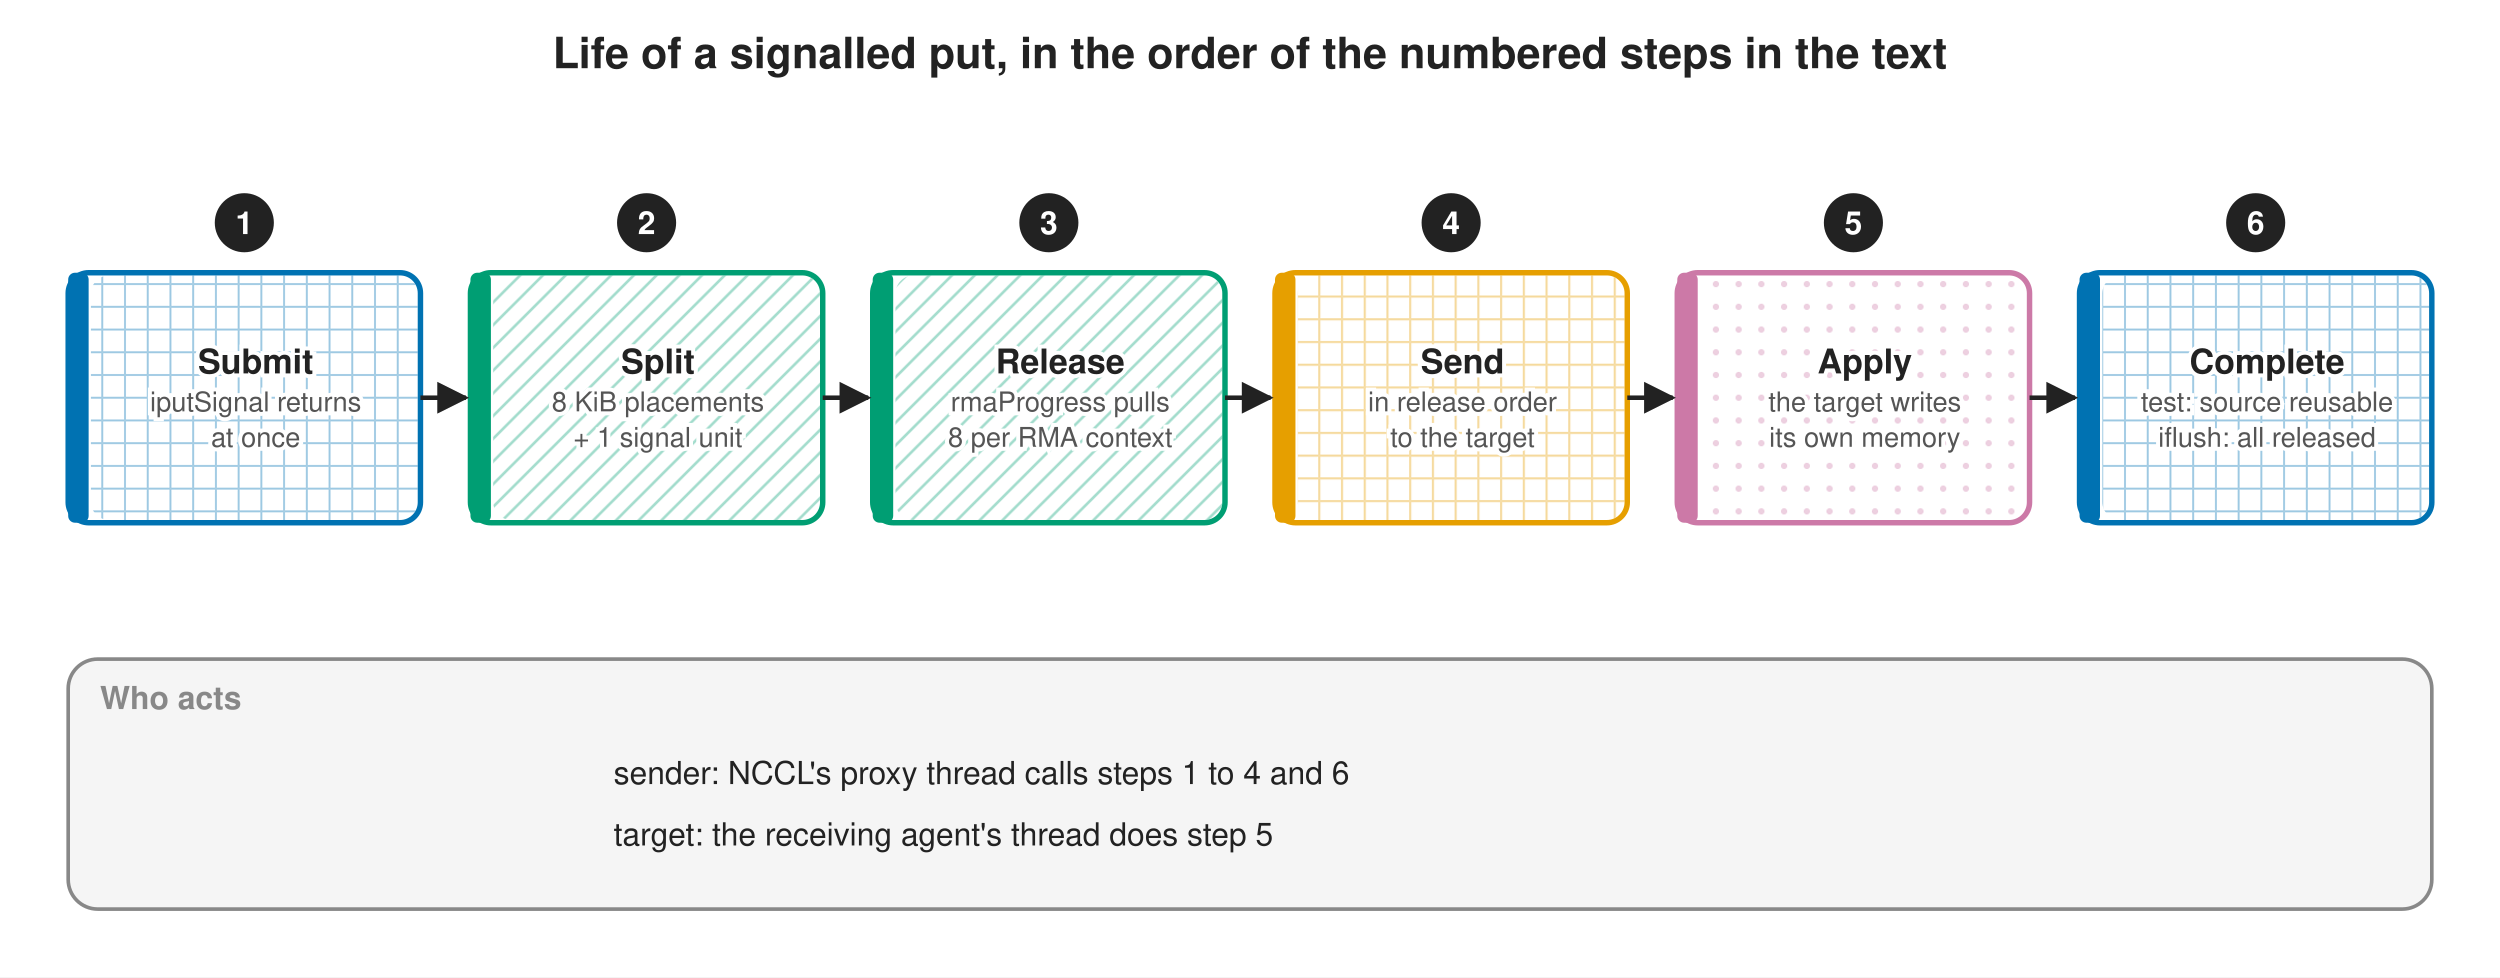
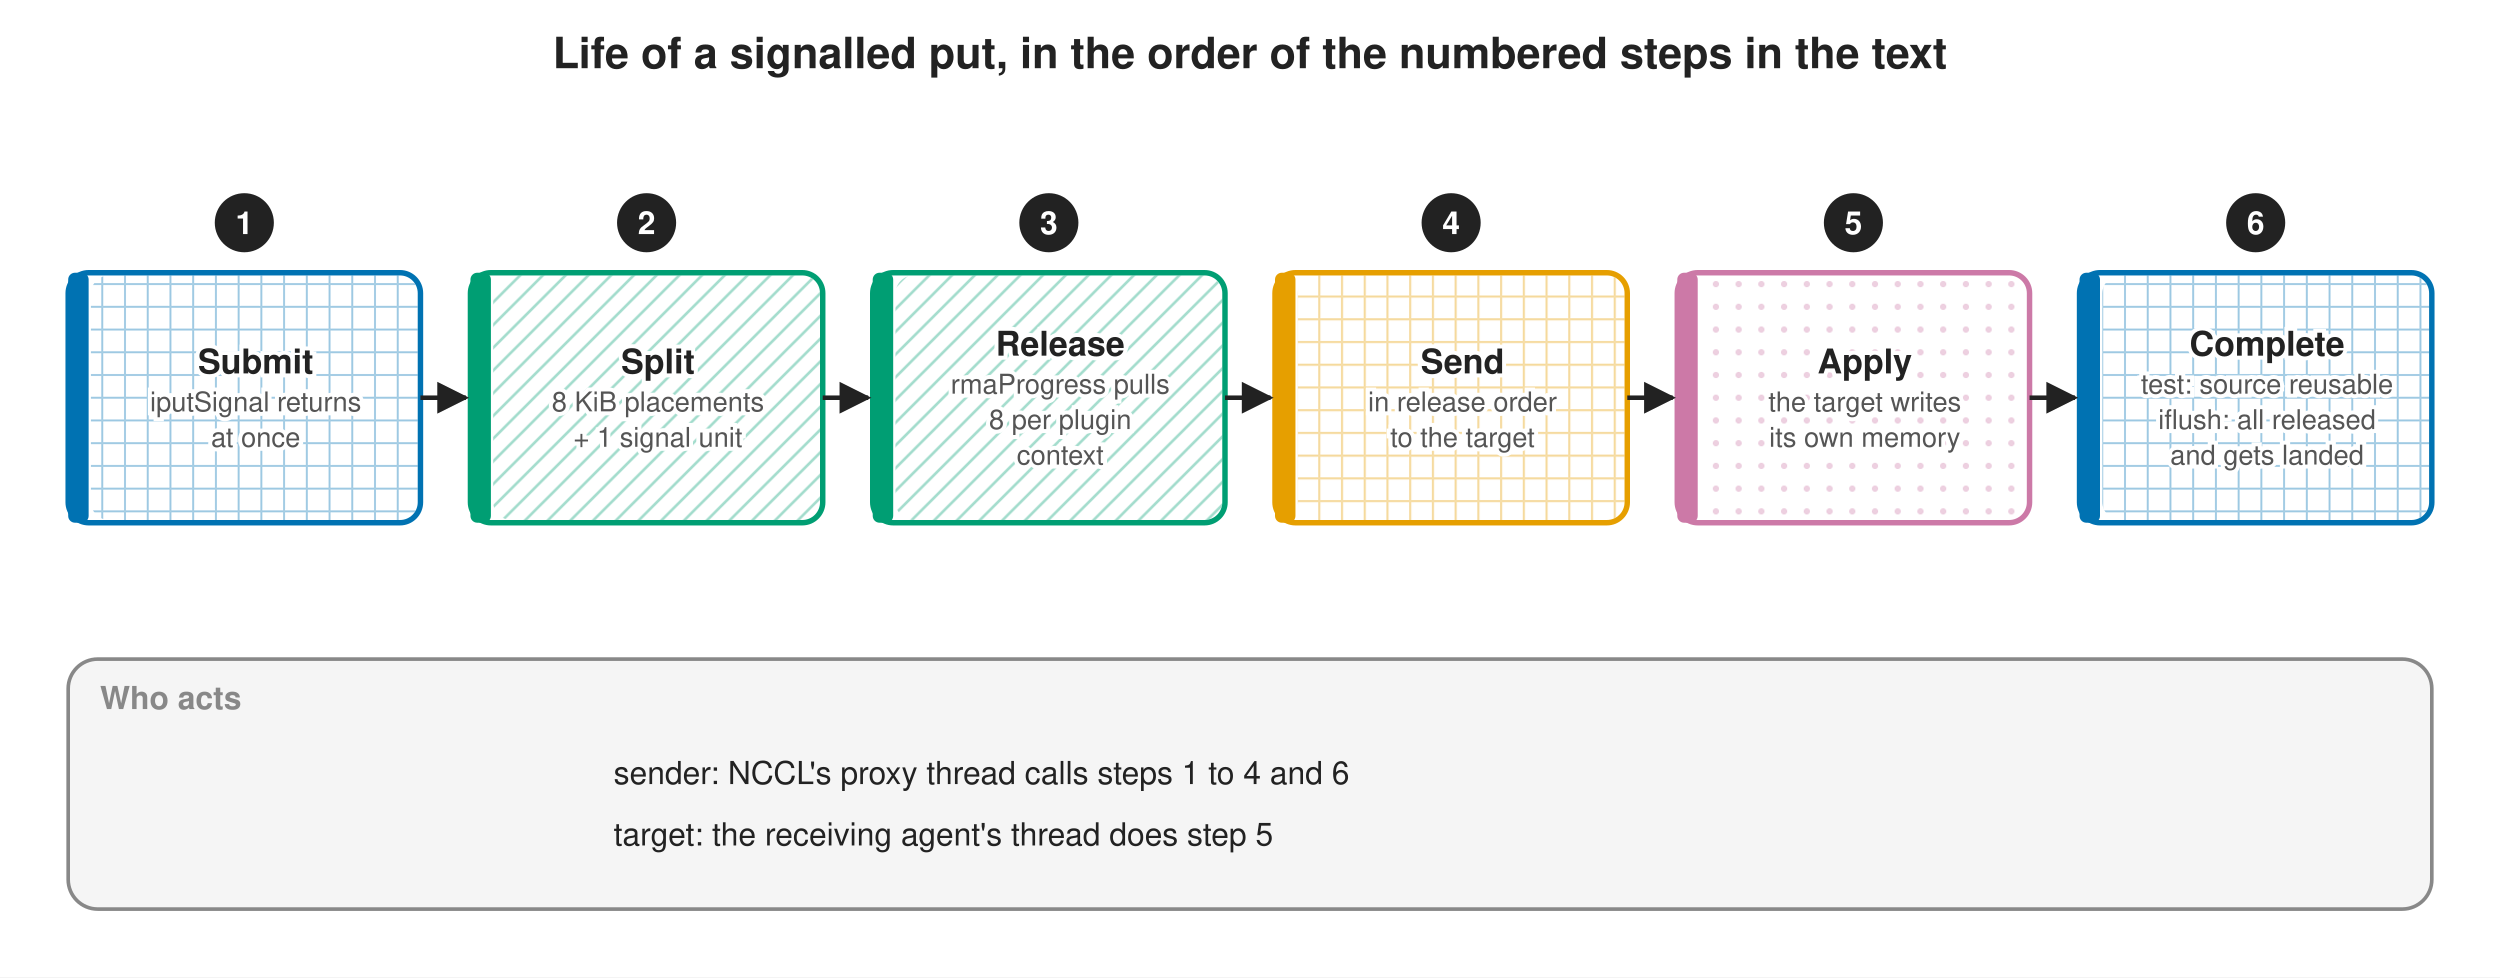
<svg xmlns="http://www.w3.org/2000/svg" width="1100" height="430" viewBox="0 0 1100 430">
  <defs>
    <pattern id="p-nccl" width="10" height="10" patternUnits="userSpaceOnUse">
      <g stroke="#0072B2" opacity="0.35">
        <path d="M0,5 h10 M5,0 v10" stroke-width="0.9" />
      </g>
    </pattern>
    <pattern id="p-sim" width="10" height="10" patternUnits="userSpaceOnUse">
      <g stroke="#009E73" opacity="0.35">
        <path d="M-2,2 l4,-4 M0,10 l10,-10 M8,12 l4,-4" stroke-width="1.2" />
      </g>
    </pattern>
    <marker id="m18" viewBox="0 0 10 10" refX="9" refY="5" markerWidth="7" markerHeight="7" orient="auto-start-reverse">
      <path d="M0,0 L10,5 L0,10 z" fill="#222222" />
    </marker>
-     <marker id="m27" viewBox="0 0 10 10" refX="9" refY="5" markerWidth="7" markerHeight="7" orient="auto-start-reverse">
+     <marker id="m28" viewBox="0 0 10 10" refX="9" refY="5" markerWidth="7" markerHeight="7" orient="auto-start-reverse">
      <path d="M0,0 L10,5 L0,10 z" fill="#222222" />
    </marker>
    <pattern id="p-wire" width="10" height="10" patternUnits="userSpaceOnUse">
      <g stroke="#E69F00" opacity="0.35">
        <path d="M0,0.5 h10 M0.5,0 v10" stroke-width="1.0" />
      </g>
    </pattern>
-     <marker id="m36" viewBox="0 0 10 10" refX="9" refY="5" markerWidth="7" markerHeight="7" orient="auto-start-reverse">
+     <marker id="m37" viewBox="0 0 10 10" refX="9" refY="5" markerWidth="7" markerHeight="7" orient="auto-start-reverse">
      <path d="M0,0 L10,5 L0,10 z" fill="#222222" />
    </marker>
    <pattern id="p-target" width="10" height="10" patternUnits="userSpaceOnUse">
      <g stroke="#CC79A7" opacity="0.35">
        <circle cx="5" cy="5" r="1.4" stroke="none" fill="#CC79A7" />
      </g>
    </pattern>
-     <marker id="m45" viewBox="0 0 10 10" refX="9" refY="5" markerWidth="7" markerHeight="7" orient="auto-start-reverse">
+     <marker id="m46" viewBox="0 0 10 10" refX="9" refY="5" markerWidth="7" markerHeight="7" orient="auto-start-reverse">
      <path d="M0,0 L10,5 L0,10 z" fill="#222222" />
    </marker>
-     <marker id="m54" viewBox="0 0 10 10" refX="9" refY="5" markerWidth="7" markerHeight="7" orient="auto-start-reverse">
+     <marker id="m56" viewBox="0 0 10 10" refX="9" refY="5" markerWidth="7" markerHeight="7" orient="auto-start-reverse">
      <path d="M0,0 L10,5 L0,10 z" fill="#222222" />
    </marker>
  </defs>
  <rect x="0" y="0" width="1100" height="430" fill="#FFFFFF" />
  <text x="550.0" y="30.0" font-family="Helvetica, Arial, 'Hiragino Sans', 'Hiragino Kaku Gothic ProN', 'Noto Sans CJK JP', 'Noto Sans JP', sans-serif" font-size="19" font-weight="bold" text-anchor="middle" fill="#222222">Life of a signalled put, in the order of the numbered steps in the text</text>
  <rect x="30" y="120" width="155" height="110" rx="9" fill="#FFFFFF" stroke="#0072B2" stroke-width="2.4" />
  <rect x="40" y="121.2" width="143.8" height="107.6" rx="8" fill="url(#p-nccl)" />
  <rect x="30" y="120" width="9" height="110" rx="3" fill="#0072B2" />
  <text x="112.5" y="164.3" font-family="Helvetica, Arial, 'Hiragino Sans', 'Hiragino Kaku Gothic ProN', 'Noto Sans CJK JP', 'Noto Sans JP', sans-serif" font-size="15" font-weight="bold" text-anchor="middle" fill="#222222" stroke="#FFFFFF" stroke-width="3.5" paint-order="stroke">Submit</text>
  <text x="112.5" y="181.0" font-family="Helvetica, Arial, 'Hiragino Sans', 'Hiragino Kaku Gothic ProN', 'Noto Sans CJK JP', 'Noto Sans JP', sans-serif" font-size="12" font-weight="normal" text-anchor="middle" fill="#555555" stroke="#FFFFFF" stroke-width="3.5" paint-order="stroke">iputSignal returns</text>
  <text x="112.5" y="196.6" font-family="Helvetica, Arial, 'Hiragino Sans', 'Hiragino Kaku Gothic ProN', 'Noto Sans CJK JP', 'Noto Sans JP', sans-serif" font-size="12" font-weight="normal" text-anchor="middle" fill="#555555" stroke="#FFFFFF" stroke-width="3.5" paint-order="stroke">at once</text>
  <circle cx="107.5" cy="98" r="13" fill="#222222" />
  <text x="107.5" y="103" font-family="Helvetica, Arial, 'Hiragino Sans', 'Hiragino Kaku Gothic ProN', 'Noto Sans CJK JP', 'Noto Sans JP', sans-serif" font-size="14" font-weight="bold" text-anchor="middle" fill="#FFFFFF">1</text>
  <rect x="207" y="120" width="155" height="110" rx="9" fill="#FFFFFF" stroke="#009E73" stroke-width="2.4" />
  <rect x="217" y="121.2" width="143.8" height="107.6" rx="8" fill="url(#p-sim)" />
  <rect x="207" y="120" width="9" height="110" rx="3" fill="#009E73" />
  <text x="289.5" y="164.3" font-family="Helvetica, Arial, 'Hiragino Sans', 'Hiragino Kaku Gothic ProN', 'Noto Sans CJK JP', 'Noto Sans JP', sans-serif" font-size="15" font-weight="bold" text-anchor="middle" fill="#222222" stroke="#FFFFFF" stroke-width="3.5" paint-order="stroke">Split</text>
  <text x="289.5" y="181.0" font-family="Helvetica, Arial, 'Hiragino Sans', 'Hiragino Kaku Gothic ProN', 'Noto Sans CJK JP', 'Noto Sans JP', sans-serif" font-size="12" font-weight="normal" text-anchor="middle" fill="#555555" stroke="#FFFFFF" stroke-width="3.5" paint-order="stroke">8 KiB placements</text>
  <text x="289.5" y="196.6" font-family="Helvetica, Arial, 'Hiragino Sans', 'Hiragino Kaku Gothic ProN', 'Noto Sans CJK JP', 'Noto Sans JP', sans-serif" font-size="12" font-weight="normal" text-anchor="middle" fill="#555555" stroke="#FFFFFF" stroke-width="3.5" paint-order="stroke">+ 1 signal unit</text>
  <circle cx="284.5" cy="98" r="13" fill="#222222" />
  <text x="284.5" y="103" font-family="Helvetica, Arial, 'Hiragino Sans', 'Hiragino Kaku Gothic ProN', 'Noto Sans CJK JP', 'Noto Sans JP', sans-serif" font-size="14" font-weight="bold" text-anchor="middle" fill="#FFFFFF">2</text>
  <line x1="185" y1="175" x2="205" y2="175" stroke="#222222" stroke-width="2.0" marker-end="url(#m18)" />
  <rect x="384" y="120" width="155" height="110" rx="9" fill="#FFFFFF" stroke="#009E73" stroke-width="2.4" />
  <rect x="394" y="121.2" width="143.8" height="107.6" rx="8" fill="url(#p-sim)" />
  <rect x="384" y="120" width="9" height="110" rx="3" fill="#009E73" />
-   <text x="466.5" y="164.3" font-family="Helvetica, Arial, 'Hiragino Sans', 'Hiragino Kaku Gothic ProN', 'Noto Sans CJK JP', 'Noto Sans JP', sans-serif" font-size="15" font-weight="bold" text-anchor="middle" fill="#222222" stroke="#FFFFFF" stroke-width="3.5" paint-order="stroke">Release</text>
-   <text x="466.5" y="181.0" font-family="Helvetica, Arial, 'Hiragino Sans', 'Hiragino Kaku Gothic ProN', 'Noto Sans CJK JP', 'Noto Sans JP', sans-serif" font-size="12" font-weight="normal" text-anchor="middle" fill="#555555" stroke="#FFFFFF" stroke-width="3.5" paint-order="stroke">rmaProgress pulls</text>
-   <text x="466.5" y="196.6" font-family="Helvetica, Arial, 'Hiragino Sans', 'Hiragino Kaku Gothic ProN', 'Noto Sans CJK JP', 'Noto Sans JP', sans-serif" font-size="12" font-weight="normal" text-anchor="middle" fill="#555555" stroke="#FFFFFF" stroke-width="3.5" paint-order="stroke">8 per RMA context</text>
+   <text x="466.5" y="156.5" font-family="Helvetica, Arial, 'Hiragino Sans', 'Hiragino Kaku Gothic ProN', 'Noto Sans CJK JP', 'Noto Sans JP', sans-serif" font-size="15" font-weight="bold" text-anchor="middle" fill="#222222" stroke="#FFFFFF" stroke-width="3.5" paint-order="stroke">Release</text>
+   <text x="466.5" y="173.2" font-family="Helvetica, Arial, 'Hiragino Sans', 'Hiragino Kaku Gothic ProN', 'Noto Sans CJK JP', 'Noto Sans JP', sans-serif" font-size="12" font-weight="normal" text-anchor="middle" fill="#555555" stroke="#FFFFFF" stroke-width="3.5" paint-order="stroke">rmaProgress pulls</text>
+   <text x="466.5" y="188.8" font-family="Helvetica, Arial, 'Hiragino Sans', 'Hiragino Kaku Gothic ProN', 'Noto Sans CJK JP', 'Noto Sans JP', sans-serif" font-size="12" font-weight="normal" text-anchor="middle" fill="#555555" stroke="#FFFFFF" stroke-width="3.5" paint-order="stroke">8 per plugin</text>
+   <text x="466.5" y="204.4" font-family="Helvetica, Arial, 'Hiragino Sans', 'Hiragino Kaku Gothic ProN', 'Noto Sans CJK JP', 'Noto Sans JP', sans-serif" font-size="12" font-weight="normal" text-anchor="middle" fill="#555555" stroke="#FFFFFF" stroke-width="3.5" paint-order="stroke">context</text>
  <circle cx="461.5" cy="98" r="13" fill="#222222" />
  <text x="461.5" y="103" font-family="Helvetica, Arial, 'Hiragino Sans', 'Hiragino Kaku Gothic ProN', 'Noto Sans CJK JP', 'Noto Sans JP', sans-serif" font-size="14" font-weight="bold" text-anchor="middle" fill="#FFFFFF">3</text>
-   <line x1="362" y1="175" x2="382" y2="175" stroke="#222222" stroke-width="2.0" marker-end="url(#m27)" />
+   <line x1="362" y1="175" x2="382" y2="175" stroke="#222222" stroke-width="2.0" marker-end="url(#m28)" />
  <rect x="561" y="120" width="155" height="110" rx="9" fill="#FFFFFF" stroke="#E69F00" stroke-width="2.4" />
  <rect x="571" y="121.2" width="143.8" height="107.6" rx="8" fill="url(#p-wire)" />
  <rect x="561" y="120" width="9" height="110" rx="3" fill="#E69F00" />
  <text x="643.5" y="164.3" font-family="Helvetica, Arial, 'Hiragino Sans', 'Hiragino Kaku Gothic ProN', 'Noto Sans CJK JP', 'Noto Sans JP', sans-serif" font-size="15" font-weight="bold" text-anchor="middle" fill="#222222" stroke="#FFFFFF" stroke-width="3.5" paint-order="stroke">Send</text>
  <text x="643.5" y="181.0" font-family="Helvetica, Arial, 'Hiragino Sans', 'Hiragino Kaku Gothic ProN', 'Noto Sans CJK JP', 'Noto Sans JP', sans-serif" font-size="12" font-weight="normal" text-anchor="middle" fill="#555555" stroke="#FFFFFF" stroke-width="3.5" paint-order="stroke">in release order</text>
  <text x="643.5" y="196.6" font-family="Helvetica, Arial, 'Hiragino Sans', 'Hiragino Kaku Gothic ProN', 'Noto Sans CJK JP', 'Noto Sans JP', sans-serif" font-size="12" font-weight="normal" text-anchor="middle" fill="#555555" stroke="#FFFFFF" stroke-width="3.5" paint-order="stroke">to the target</text>
  <circle cx="638.5" cy="98" r="13" fill="#222222" />
  <text x="638.5" y="103" font-family="Helvetica, Arial, 'Hiragino Sans', 'Hiragino Kaku Gothic ProN', 'Noto Sans CJK JP', 'Noto Sans JP', sans-serif" font-size="14" font-weight="bold" text-anchor="middle" fill="#FFFFFF">4</text>
-   <line x1="539" y1="175" x2="559" y2="175" stroke="#222222" stroke-width="2.0" marker-end="url(#m36)" />
+   <line x1="539" y1="175" x2="559" y2="175" stroke="#222222" stroke-width="2.0" marker-end="url(#m37)" />
  <rect x="738" y="120" width="155" height="110" rx="9" fill="#FFFFFF" stroke="#CC79A7" stroke-width="2.4" />
  <rect x="748" y="121.2" width="143.8" height="107.6" rx="8" fill="url(#p-target)" />
  <rect x="738" y="120" width="9" height="110" rx="3" fill="#CC79A7" />
  <text x="820.5" y="164.3" font-family="Helvetica, Arial, 'Hiragino Sans', 'Hiragino Kaku Gothic ProN', 'Noto Sans CJK JP', 'Noto Sans JP', sans-serif" font-size="15" font-weight="bold" text-anchor="middle" fill="#222222" stroke="#FFFFFF" stroke-width="3.5" paint-order="stroke">Apply</text>
  <text x="820.5" y="181.0" font-family="Helvetica, Arial, 'Hiragino Sans', 'Hiragino Kaku Gothic ProN', 'Noto Sans CJK JP', 'Noto Sans JP', sans-serif" font-size="12" font-weight="normal" text-anchor="middle" fill="#555555" stroke="#FFFFFF" stroke-width="3.5" paint-order="stroke">the target writes</text>
  <text x="820.5" y="196.6" font-family="Helvetica, Arial, 'Hiragino Sans', 'Hiragino Kaku Gothic ProN', 'Noto Sans CJK JP', 'Noto Sans JP', sans-serif" font-size="12" font-weight="normal" text-anchor="middle" fill="#555555" stroke="#FFFFFF" stroke-width="3.5" paint-order="stroke">its own memory</text>
  <circle cx="815.5" cy="98" r="13" fill="#222222" />
  <text x="815.5" y="103" font-family="Helvetica, Arial, 'Hiragino Sans', 'Hiragino Kaku Gothic ProN', 'Noto Sans CJK JP', 'Noto Sans JP', sans-serif" font-size="14" font-weight="bold" text-anchor="middle" fill="#FFFFFF">5</text>
-   <line x1="716" y1="175" x2="736" y2="175" stroke="#222222" stroke-width="2.0" marker-end="url(#m45)" />
+   <line x1="716" y1="175" x2="736" y2="175" stroke="#222222" stroke-width="2.0" marker-end="url(#m46)" />
  <rect x="915" y="120" width="155" height="110" rx="9" fill="#FFFFFF" stroke="#0072B2" stroke-width="2.4" />
  <rect x="925" y="121.2" width="143.8" height="107.6" rx="8" fill="url(#p-nccl)" />
  <rect x="915" y="120" width="9" height="110" rx="3" fill="#0072B2" />
-   <text x="997.5" y="164.3" font-family="Helvetica, Arial, 'Hiragino Sans', 'Hiragino Kaku Gothic ProN', 'Noto Sans CJK JP', 'Noto Sans JP', sans-serif" font-size="15" font-weight="bold" text-anchor="middle" fill="#222222" stroke="#FFFFFF" stroke-width="3.5" paint-order="stroke">Complete</text>
-   <text x="997.5" y="181.0" font-family="Helvetica, Arial, 'Hiragino Sans', 'Hiragino Kaku Gothic ProN', 'Noto Sans CJK JP', 'Noto Sans JP', sans-serif" font-size="12" font-weight="normal" text-anchor="middle" fill="#555555" stroke="#FFFFFF" stroke-width="3.5" paint-order="stroke">test: source reusable</text>
-   <text x="997.5" y="196.6" font-family="Helvetica, Arial, 'Hiragino Sans', 'Hiragino Kaku Gothic ProN', 'Noto Sans CJK JP', 'Noto Sans JP', sans-serif" font-size="12" font-weight="normal" text-anchor="middle" fill="#555555" stroke="#FFFFFF" stroke-width="3.5" paint-order="stroke">iflush: all released</text>
+   <text x="997.5" y="156.5" font-family="Helvetica, Arial, 'Hiragino Sans', 'Hiragino Kaku Gothic ProN', 'Noto Sans CJK JP', 'Noto Sans JP', sans-serif" font-size="15" font-weight="bold" text-anchor="middle" fill="#222222" stroke="#FFFFFF" stroke-width="3.5" paint-order="stroke">Complete</text>
+   <text x="997.5" y="173.2" font-family="Helvetica, Arial, 'Hiragino Sans', 'Hiragino Kaku Gothic ProN', 'Noto Sans CJK JP', 'Noto Sans JP', sans-serif" font-size="12" font-weight="normal" text-anchor="middle" fill="#555555" stroke="#FFFFFF" stroke-width="3.5" paint-order="stroke">test: source reusable</text>
+   <text x="997.5" y="188.8" font-family="Helvetica, Arial, 'Hiragino Sans', 'Hiragino Kaku Gothic ProN', 'Noto Sans CJK JP', 'Noto Sans JP', sans-serif" font-size="12" font-weight="normal" text-anchor="middle" fill="#555555" stroke="#FFFFFF" stroke-width="3.5" paint-order="stroke">iflush: all released</text>
+   <text x="997.5" y="204.4" font-family="Helvetica, Arial, 'Hiragino Sans', 'Hiragino Kaku Gothic ProN', 'Noto Sans CJK JP', 'Noto Sans JP', sans-serif" font-size="12" font-weight="normal" text-anchor="middle" fill="#555555" stroke="#FFFFFF" stroke-width="3.5" paint-order="stroke">and gets landed</text>
  <circle cx="992.5" cy="98" r="13" fill="#222222" />
  <text x="992.5" y="103" font-family="Helvetica, Arial, 'Hiragino Sans', 'Hiragino Kaku Gothic ProN', 'Noto Sans CJK JP', 'Noto Sans JP', sans-serif" font-size="14" font-weight="bold" text-anchor="middle" fill="#FFFFFF">6</text>
-   <line x1="893" y1="175" x2="913" y2="175" stroke="#222222" stroke-width="2.0" marker-end="url(#m54)" />
+   <line x1="893" y1="175" x2="913" y2="175" stroke="#222222" stroke-width="2.0" marker-end="url(#m56)" />
  <rect x="30" y="290" width="1040" height="110" rx="13" fill="#F5F5F5" stroke="#888888" stroke-width="1.6" />
  <text x="44.0" y="312.0" font-family="Helvetica, Arial, 'Hiragino Sans', 'Hiragino Kaku Gothic ProN', 'Noto Sans CJK JP', 'Noto Sans JP', sans-serif" font-size="14" font-weight="bold" text-anchor="start" fill="#888888">Who acts</text>
  <text x="270.0" y="345.0" font-family="Helvetica, Arial, 'Hiragino Sans', 'Hiragino Kaku Gothic ProN', 'Noto Sans CJK JP', 'Noto Sans JP', sans-serif" font-size="14" font-weight="normal" text-anchor="start" fill="#222222">sender: NCCL's proxy thread calls steps 1 to 4 and 6</text>
  <text x="270.0" y="372.0" font-family="Helvetica, Arial, 'Hiragino Sans', 'Hiragino Kaku Gothic ProN', 'Noto Sans CJK JP', 'Noto Sans JP', sans-serif" font-size="14" font-weight="normal" text-anchor="start" fill="#222222">target: the receiving agent's thread does step 5</text>
</svg>
